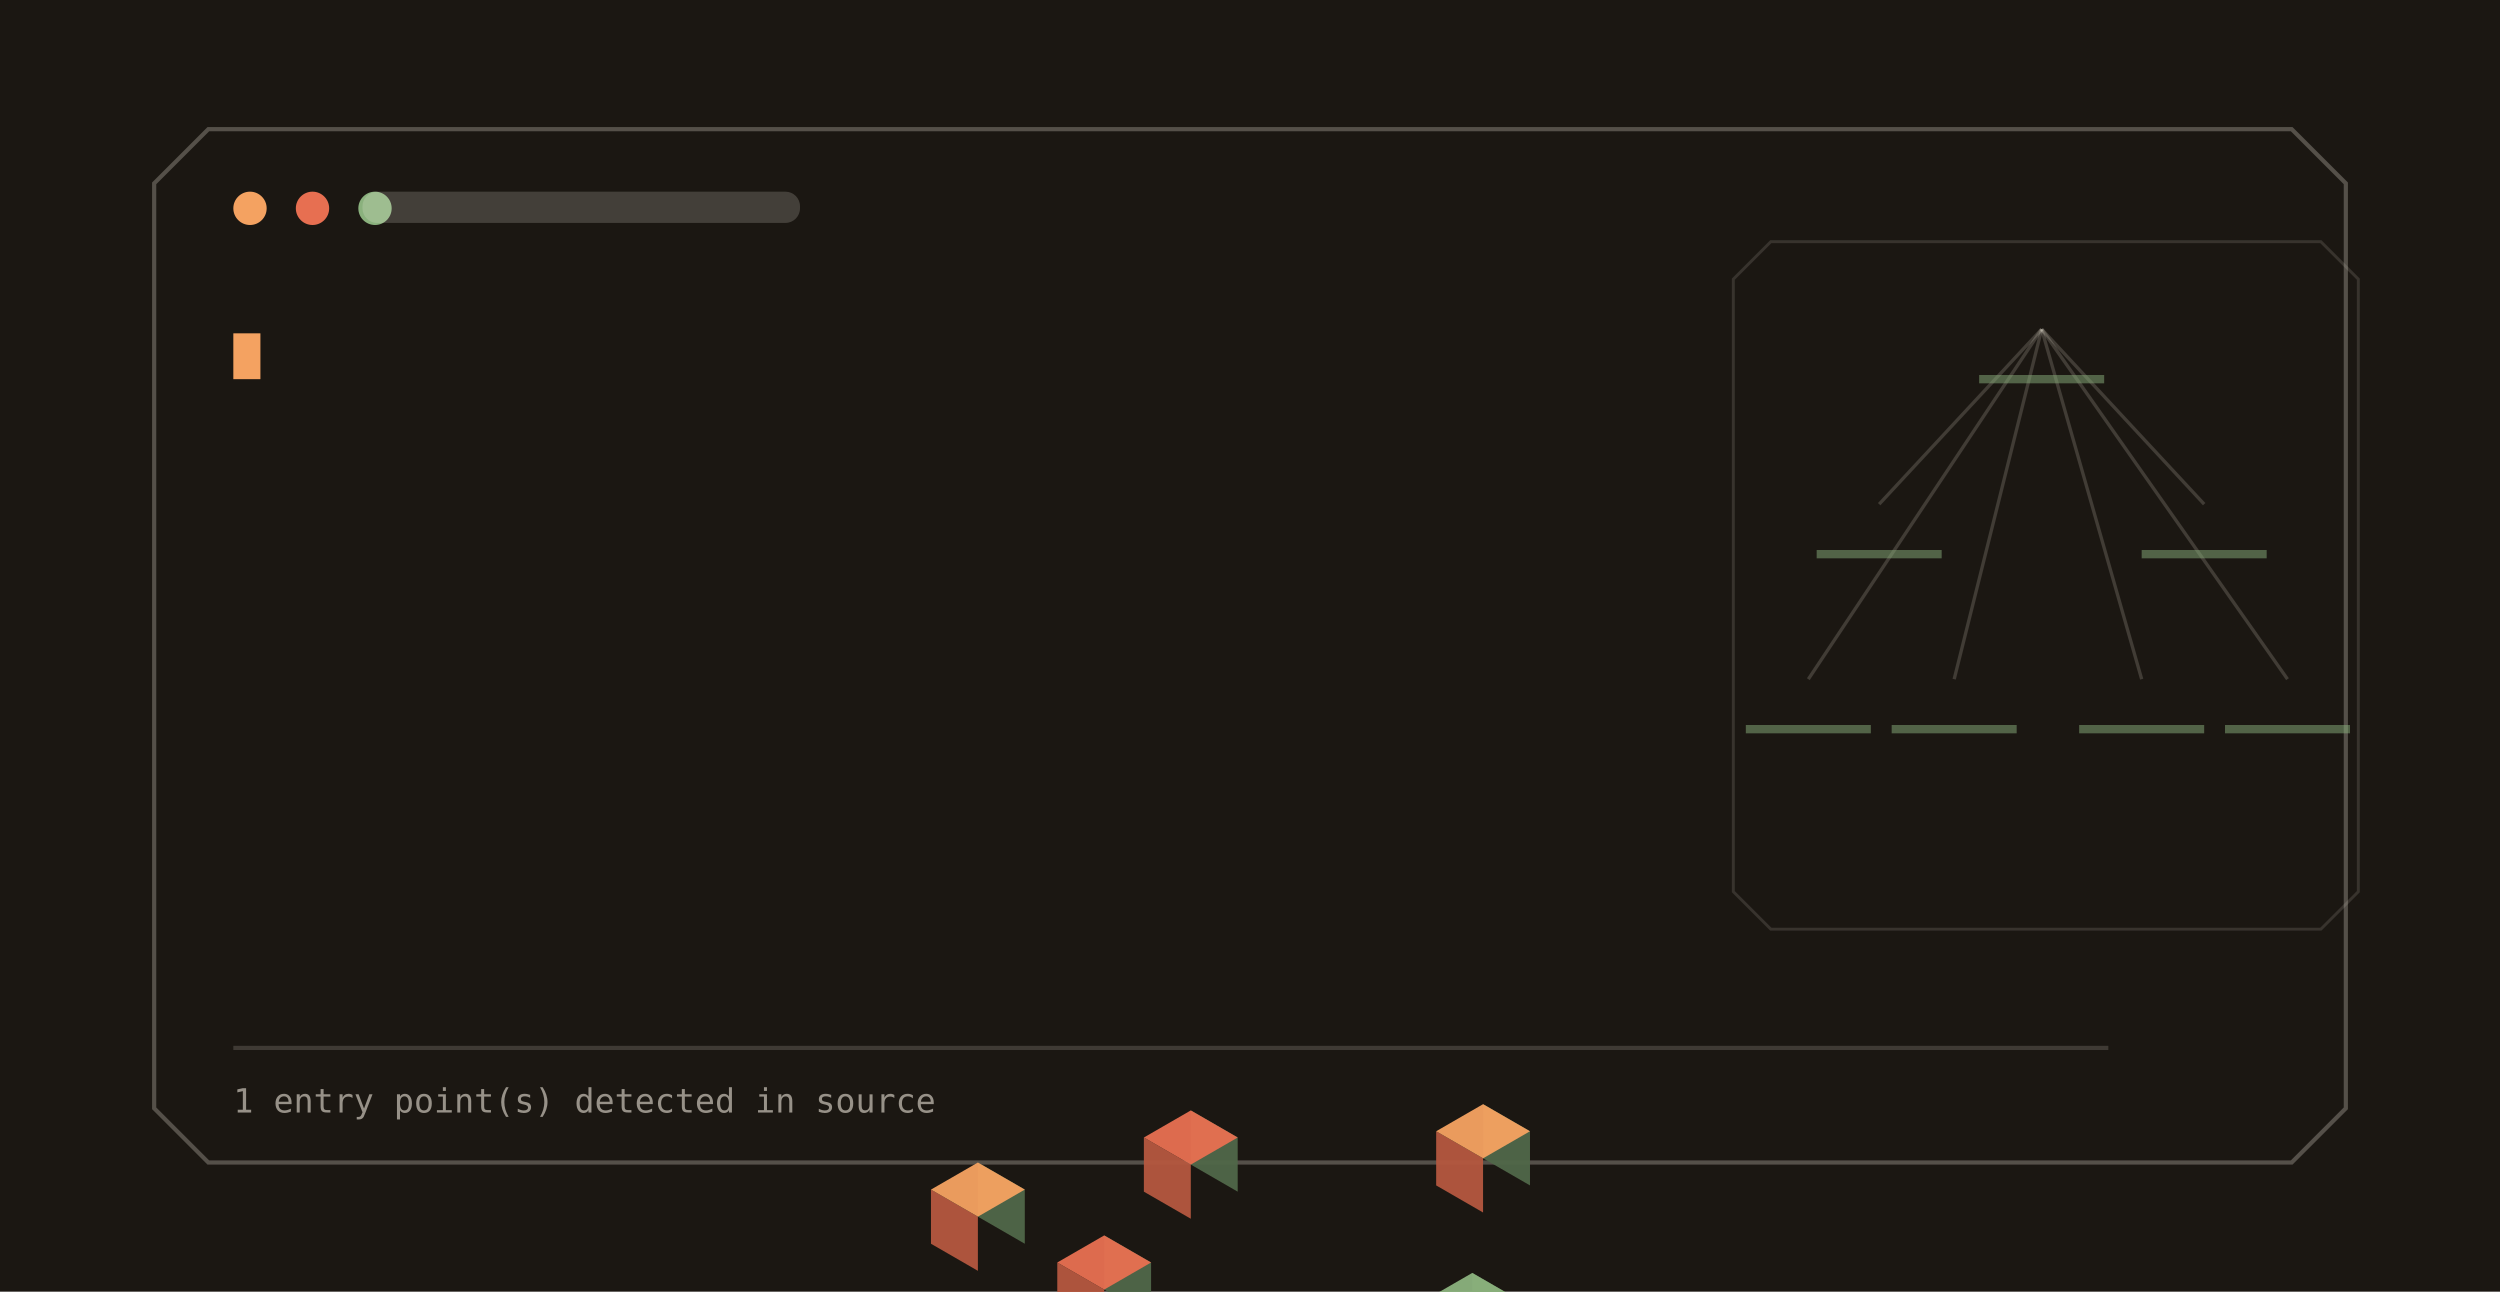
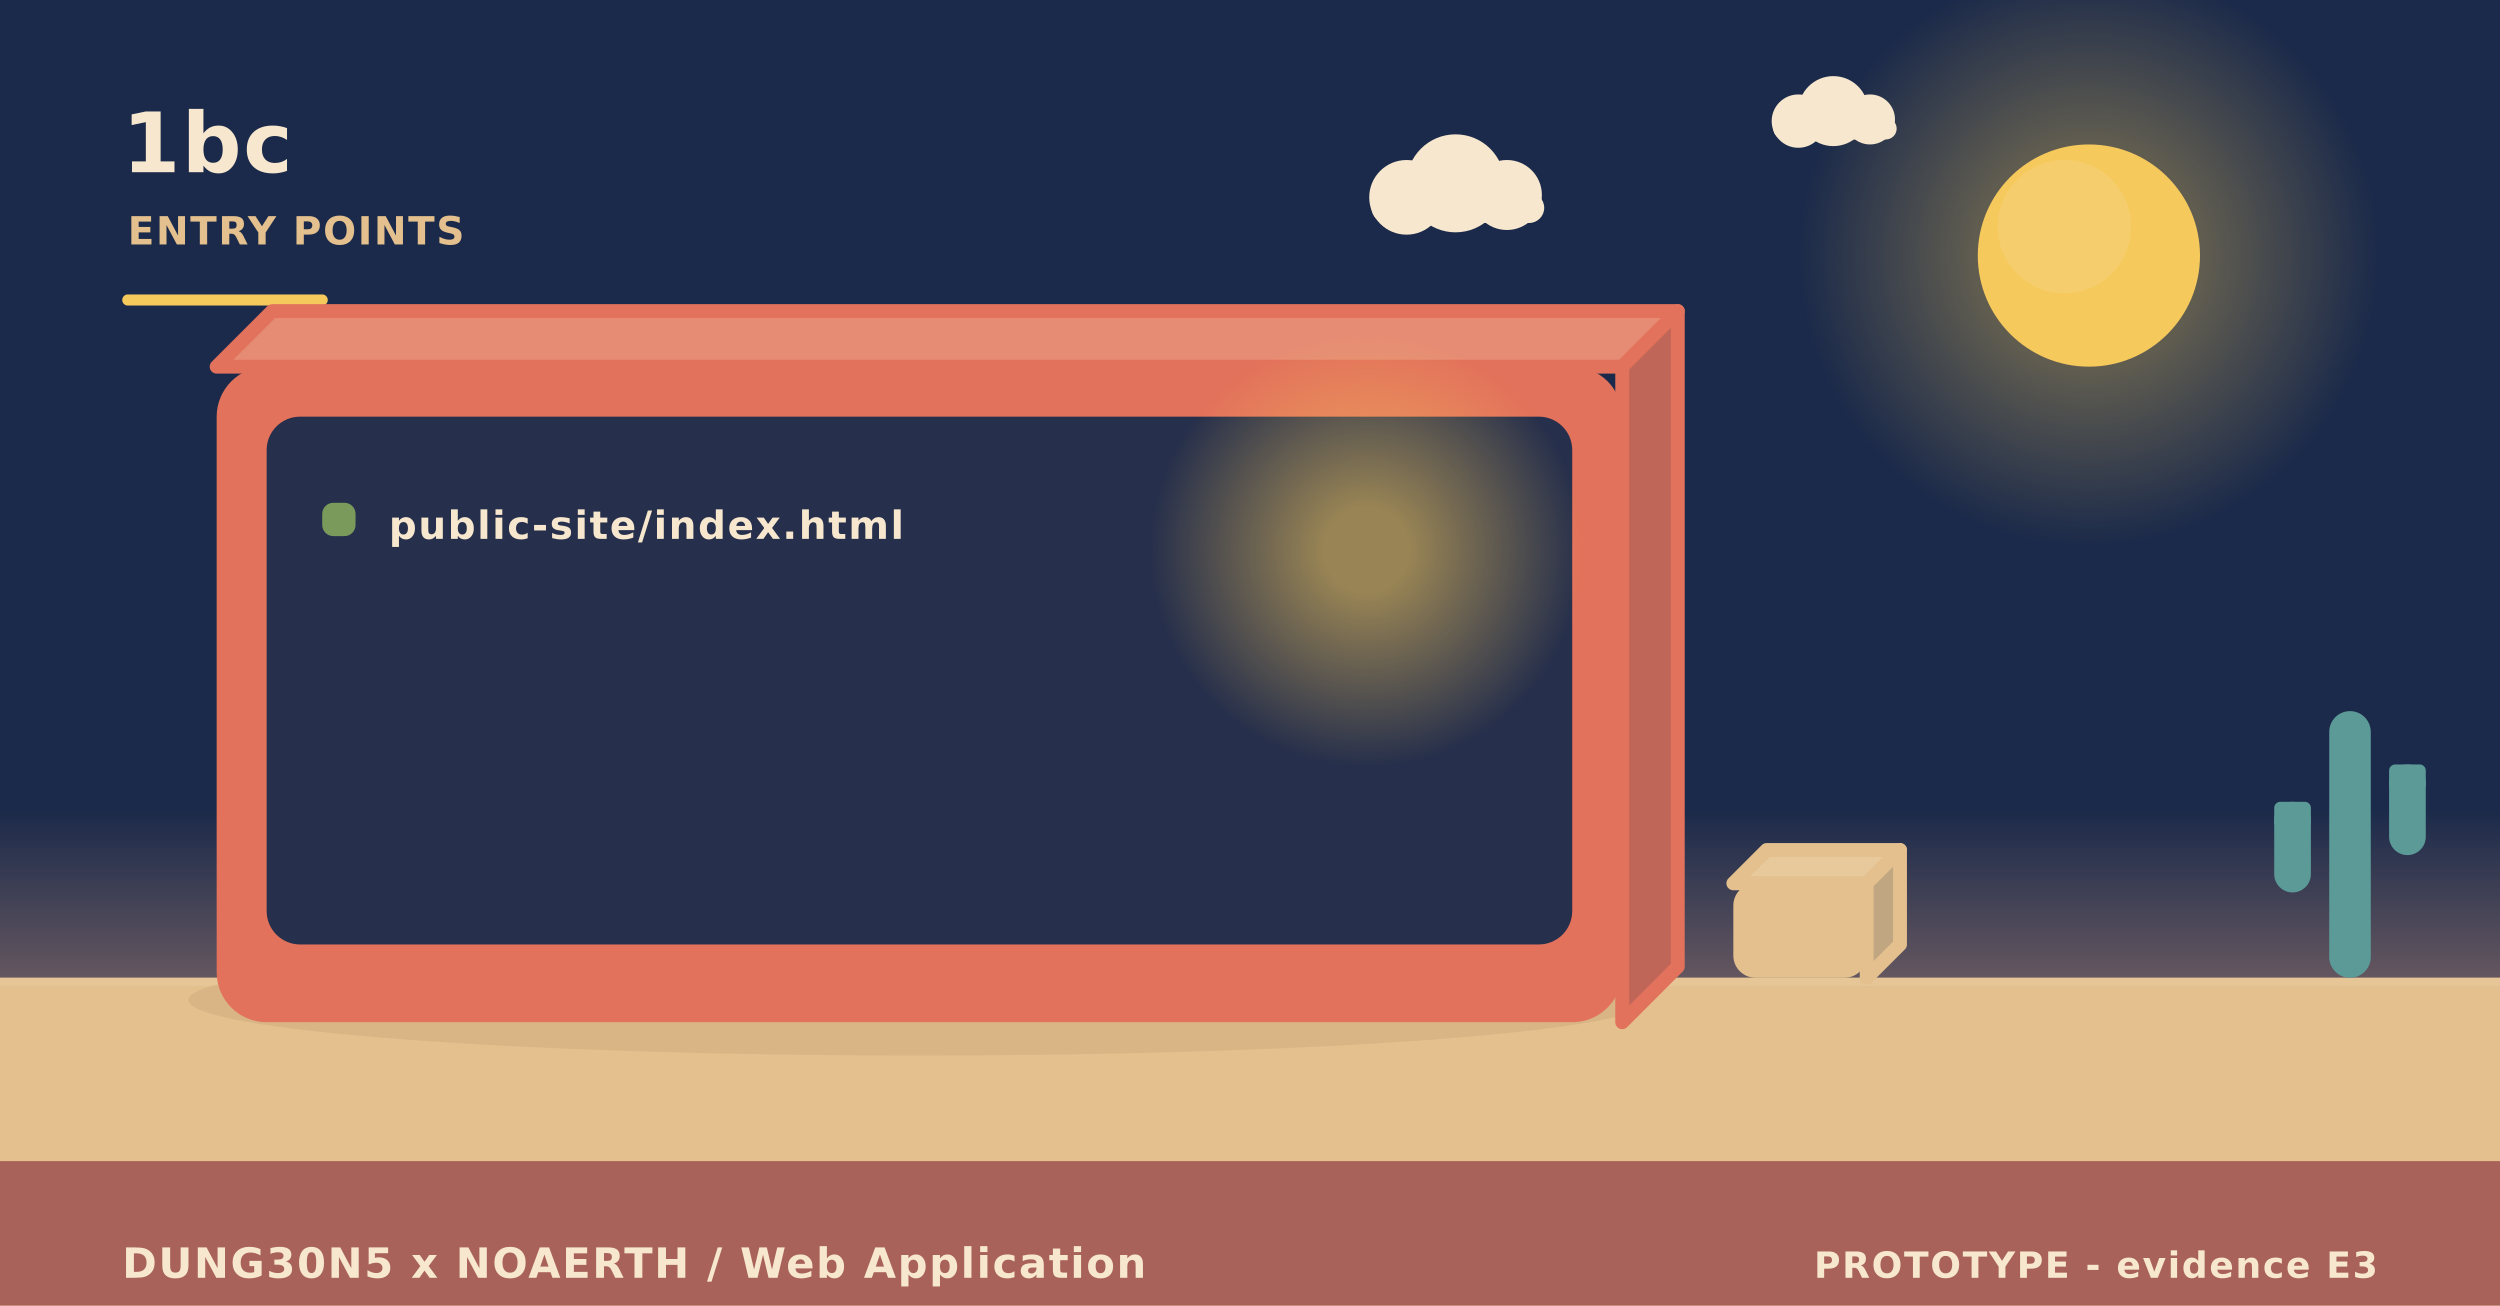
- <svg xmlns="http://www.w3.org/2000/svg" viewBox="0 0 1200 620" width="1200" height="620" role="img" aria-label="1bc command surface">
-   <rect width="1200" height="620" fill="#1b1712" />
-   <defs>
-     <linearGradient id="gt" x1="0" y1="0" x2="1" y2="1">
-       <stop offset="0%" stop-color="#f4a261" />
-       <stop offset="100%" stop-color="#e76f51" />
-     </linearGradient>
-   </defs>
-   <path d="M100.00,62.00 H1100.00 L1126.00,88.00 V532.00 L1100.00,558.00 H100.00 L74.00,532.00 V88.00 Z" fill="none" stroke="rgba(253,246,233,0.300)" stroke-width="2.00" opacity="0.85" />
-   <circle cx="120.00" cy="100.00" r="8.00" fill="#f4a261" opacity="1.00" />
-   <circle cx="150.00" cy="100.00" r="8.00" fill="#e76f51" opacity="1.00" />
-   <circle cx="180.00" cy="100.00" r="8.00" fill="#8ab17d" opacity="1.00" />
-   <rect x="174.00" y="92.00" width="210.00" height="15.00" rx="7.00" fill="rgba(253,246,233,0.180)" opacity="1.00" />
-   <text x="112" y="148" font-family="ui-monospace,SFMono-Regular,Menlo,monospace" font-size="21" fill="rgba(253,246,233,0.800)" opacity="0">public-site/index.html<animate attributeName="opacity" values="0;1;1;0" dur="1.5s" begin="0.0s" repeatCount="indefinite" />
-   </text>
-   <rect x="112" y="160" width="13" height="22" fill="#f4a261">
-     <animate attributeName="opacity" values="1;0;1" dur="1.05s" begin="0s" repeatCount="indefinite" />
-   </rect>
-   <path d="M850.00,116.00 H1114.00 L1132.00,134.00 V428.00 L1114.00,446.00 H850.00 L832.00,428.00 V134.00 Z" fill="none" stroke="rgba(253,246,233,0.180)" stroke-width="1.40" opacity="0.70" />
-   <line x1="980.00" y1="158.00" x2="902.00" y2="242.00" stroke="rgba(253,246,233,0.300)" stroke-width="1.60" opacity="0.55" />
-   <line x1="980.00" y1="158.00" x2="1058.00" y2="242.00" stroke="rgba(253,246,233,0.300)" stroke-width="1.60" opacity="0.55" />
-   <line x1="980.00" y1="158.00" x2="868.00" y2="326.00" stroke="rgba(253,246,233,0.300)" stroke-width="1.60" opacity="0.55" />
-   <line x1="980.00" y1="158.00" x2="938.00" y2="326.00" stroke="rgba(253,246,233,0.300)" stroke-width="1.60" opacity="0.55" />
-   <line x1="980.00" y1="158.00" x2="1028.00" y2="326.00" stroke="rgba(253,246,233,0.300)" stroke-width="1.60" opacity="0.55" />
-   <line x1="980.00" y1="158.00" x2="1098.00" y2="326.00" stroke="rgba(253,246,233,0.300)" stroke-width="1.60" opacity="0.55" />
-   <polygon points="711.87,556.00 734.39,569.00 734.39,543.00 711.87,530.00" fill="#506748" opacity="0.95" />
-   <polygon points="689.36,569.00 711.87,582.00 711.87,556.00 689.36,543.00" fill="#b4573f" opacity="0.95" />
-   <polygon points="711.87,530.00 734.39,543.00 711.87,556.00 689.36,543.00" fill="#f4a261" opacity="0.95" />
+ <svg xmlns="http://www.w3.org/2000/svg" width="900" height="470" viewBox="0 0 900 470" role="img" aria-label="1bc - how it is operated">
+   <linearGradient id="skyt" x1="0" y1="0" x2="0" y2="1">
+     <stop offset="0" stop-color="#1b2a4a" />
+     <stop offset="0.62" stop-color="#1b2a4a" />
+     <stop offset="1" stop-color="#f3ad8a" />
+   </linearGradient>
+   <rect width="900" height="470" fill="url(#skyt)" />
+   <radialGradient id="sunt">
+     <stop offset="0.35" stop-color="#f5c95c" stop-opacity="0.34" />
+     <stop offset="1" stop-color="#f5c95c" stop-opacity="0" />
+   </radialGradient>
+   <circle cx="752" cy="92" r="104" fill="url(#sunt)" />
+   <circle cx="752" cy="92" r="40" fill="#f5c95c" />
+   <circle cx="743.2" cy="81.6" r="24" fill="#f5d27e" opacity="0.5" />
  <g>
-     <rect x="950.00" y="180.00" width="60.00" height="4.00" rx="0.00" fill="rgba(138,177,125,0.500)" opacity="1.00" />
-     <animate attributeName="opacity" values="0.25;1.0;0.25" dur="11.0s" begin="0.0s" repeatCount="indefinite" />
+     <circle cx="524" cy="66" r="17.64" fill="#f6e7ce" />
+     <circle cx="506.36" cy="71.04" r="13.44" fill="#f6e7ce" />
+     <circle cx="542.48" cy="70.2" r="12.6" fill="#f6e7ce" />
+     <rect x="493.76" y="69.36" width="62.16" height="10.92" rx="5.46" fill="#f6e7ce" />
+     <animateTransform attributeName="transform" type="translate" values="0 0;24 0;0 0" dur="36s" begin="0s" repeatCount="indefinite" />
  </g>
-   <polygon points="571.58,559.00 594.09,572.00 594.09,546.00 571.58,533.00" fill="#506748" opacity="0.95" />
-   <polygon points="549.06,572.00 571.58,585.00 571.58,559.00 549.06,546.00" fill="#b4573f" opacity="0.95" />
-   <polygon points="571.58,533.00 594.09,546.00 571.58,559.00 549.06,546.00" fill="#e76f51" opacity="0.95" />
  <g>
-     <rect x="872.00" y="264.00" width="60.00" height="4.00" rx="0.00" fill="rgba(138,177,125,0.500)" opacity="1.00" />
-     <animate attributeName="opacity" values="0.25;1.0;0.25" dur="11.0s" begin="0.4s" repeatCount="indefinite" />
+     <circle cx="660" cy="40" r="12.6" fill="#f6e7ce" />
+     <circle cx="647.4" cy="43.6" r="9.6" fill="#f6e7ce" />
+     <circle cx="673.2" cy="43" r="9" fill="#f6e7ce" />
+     <rect x="638.4" y="42.4" width="44.4" height="7.8" rx="3.9" fill="#f6e7ce" />
+     <animateTransform attributeName="transform" type="translate" values="0 0;-18 0;0 0" dur="46s" begin="3s" repeatCount="indefinite" />
  </g>
-   <polygon points="706.68,637.00 729.19,650.00 729.19,624.00 706.68,611.00" fill="#506748" opacity="0.95" />
-   <polygon points="684.16,650.00 706.68,663.00 706.68,637.00 684.16,624.00" fill="#b4573f" opacity="0.95" />
-   <polygon points="706.68,611.00 729.19,624.00 706.68,637.00 684.16,624.00" fill="#8ab17d" opacity="0.95" />
+   <rect x="0" y="352" width="900" height="118" fill="#e3c08d" />
+   <rect x="0" y="352" width="900" height="3" fill="#e6c596" />
+   <text x="44" y="62" font-family="Verdana,DejaVu Sans,sans-serif" font-size="30" font-weight="700" letter-spacing="0.6" fill="#f6e7ce" text-anchor="start">1bc</text>
+   <text x="46" y="88" font-family="Verdana,DejaVu Sans,sans-serif" font-size="14" font-weight="700" letter-spacing="0.6" fill="#e3c08d" text-anchor="start">ENTRY POINTS</text>
+   <rect x="44" y="106" width="74" height="4" rx="2" fill="#f5c95c" />
+   <ellipse cx="331" cy="360" rx="263.2" ry="20" fill="rgba(138,90,68,0.11)" />
+   <path d="M78,132 L584,132 L604,112 L98,112 Z" fill="#e68c74" stroke="#e2725b" stroke-width="5" stroke-linejoin="round" />
+   <path d="M584,132 L604,112 L604,348 L584,368 Z" fill="#c06658" stroke="#e2725b" stroke-width="5" stroke-linejoin="round" />
+   <rect x="78" y="132" width="506" height="236" rx="18" fill="#e2725b" />
+   <rect x="96" y="150" width="470" height="190" rx="12" fill="#1b2a4a" opacity="0.94" />
+   <radialGradient id="lamp35590">
+     <stop offset="0.2" stop-color="#f5c95c" stop-opacity="0.55" />
+     <stop offset="1" stop-color="#f5c95c" stop-opacity="0" />
+   </radialGradient>
+   <circle cx="492" cy="198" r="78" fill="url(#lamp35590)" />
+   <rect x="116" y="181" width="12" height="12" rx="4" fill="#7a9a5c" />
  <g>
-     <rect x="1028.00" y="264.00" width="60.00" height="4.00" rx="0.00" fill="rgba(138,177,125,0.500)" opacity="1.00" />
-     <animate attributeName="opacity" values="0.25;1.0;0.25" dur="11.0s" begin="0.8s" repeatCount="indefinite" />
+     <text x="140" y="194" font-family="Verdana,DejaVu Sans,sans-serif" font-size="14" font-weight="700" letter-spacing="0.6" fill="#f6e7ce" text-anchor="start">public-site/index.html</text>
+     <animateTransform attributeName="transform" type="translate" values="0 10;0 0" dur="0.7s" begin="0.4s" fill="freeze" />
  </g>
-   <polygon points="469.39,584.00 491.90,597.00 491.90,571.00 469.39,558.00" fill="#506748" opacity="0.95" />
-   <polygon points="446.87,597.00 469.39,610.00 469.39,584.00 446.87,571.00" fill="#b4573f" opacity="0.95" />
-   <polygon points="469.39,558.00 491.90,571.00 469.39,584.00 446.87,571.00" fill="#f4a261" opacity="0.95" />
-   <g>
-     <rect x="838.00" y="348.00" width="60.00" height="4.00" rx="0.00" fill="rgba(138,177,125,0.500)" opacity="1.00" />
-     <animate attributeName="opacity" values="0.25;1.0;0.25" dur="11.0s" begin="1.2s" repeatCount="indefinite" />
-   </g>
-   <polygon points="530.01,619.00 552.52,632.00 552.52,606.00 530.01,593.00" fill="#506748" opacity="0.95" />
-   <polygon points="507.49,632.00 530.01,645.00 530.01,619.00 507.49,606.00" fill="#b4573f" opacity="0.95" />
-   <polygon points="530.01,593.00 552.52,606.00 530.01,619.00 507.49,606.00" fill="#e76f51" opacity="0.95" />
-   <g>
-     <rect x="908.00" y="348.00" width="60.00" height="4.00" rx="0.00" fill="rgba(138,177,125,0.500)" opacity="1.00" />
-     <animate attributeName="opacity" values="0.25;1.0;0.25" dur="11.0s" begin="1.6s" repeatCount="indefinite" />
-   </g>
-   <polygon points="607.95,664.00 630.47,677.00 630.47,651.00 607.95,638.00" fill="#506748" opacity="0.95" />
-   <polygon points="585.43,677.00 607.95,690.00 607.95,664.00 585.43,651.00" fill="#b4573f" opacity="0.95" />
-   <polygon points="607.95,638.00 630.47,651.00 607.95,664.00 585.43,651.00" fill="#8ab17d" opacity="0.95" />
-   <g>
-     <rect x="998.00" y="348.00" width="60.00" height="4.00" rx="0.00" fill="rgba(138,177,125,0.500)" opacity="1.00" />
-     <animate attributeName="opacity" values="0.25;1.0;0.25" dur="11.0s" begin="2.0s" repeatCount="indefinite" />
-   </g>
-   <polygon points="668.57,699.00 691.09,712.00 691.09,686.00 668.57,673.00" fill="#506748" opacity="0.95" />
-   <polygon points="646.05,712.00 668.57,725.00 668.57,699.00 646.05,686.00" fill="#b4573f" opacity="0.95" />
-   <polygon points="668.57,673.00 691.09,686.00 668.57,699.00 646.05,686.00" fill="#f4a261" opacity="0.95" />
-   <g>
-     <rect x="1068.00" y="348.00" width="60.00" height="4.00" rx="0.00" fill="rgba(138,177,125,0.500)" opacity="1.00" />
-     <animate attributeName="opacity" values="0.25;1.0;0.25" dur="11.0s" begin="2.4s" repeatCount="indefinite" />
-   </g>
-   <rect x="112.00" y="502.00" width="900.00" height="2.00" rx="0.00" fill="rgba(253,246,233,0.160)" opacity="1.00" />
-   <text x="112" y="534" font-family="ui-monospace,Menlo,monospace" font-size="16" fill="rgba(253,246,233,0.550)">1 entry point(s) detected in source</text>
+   <path d="M624,318 L672,318 L684,306 L636,306 Z" fill="#e7c99b" stroke="#e3c08d" stroke-width="5" stroke-linejoin="round" />
+   <path d="M672,318 L684,306 L684,340 L672,352 Z" fill="#c1a682" stroke="#e3c08d" stroke-width="5" stroke-linejoin="round" />
+   <rect x="624" y="318" width="48" height="34" rx="8" fill="#e3c08d" />
+   <rect x="838.52" y="256" width="14.96" height="96" rx="7.48" fill="#5b9a97" />
+   <rect x="818.72" y="288.64" width="13.2" height="32.64" rx="6.6" fill="#5b9a97" />
+   <rect x="818.72" y="288.64" width="13.2" height="9.6" rx="2.2" fill="#5b9a97" />
+   <rect x="860.08" y="275.2" width="13.2" height="32.64" rx="6.6" fill="#5b9a97" />
+   <rect x="860.08" y="275.2" width="13.2" height="9.6" rx="2.2" fill="#5b9a97" />
+   <rect x="0" y="418" width="900" height="52" rx="0" fill="#a65c56" opacity="0.94" />
+   <text x="44" y="460" font-family="Verdana,DejaVu Sans,sans-serif" font-size="15" font-weight="700" letter-spacing="0.6" fill="#f6e7ce" text-anchor="start">DUNG30N5 x NOAERTH  /  Web Application</text>
+   <text x="856" y="460" font-family="Verdana,DejaVu Sans,sans-serif" font-size="13" font-weight="700" letter-spacing="0.6" fill="#f6e7ce" text-anchor="end">PROTOTYPE  -  evidence E3</text>
</svg>
